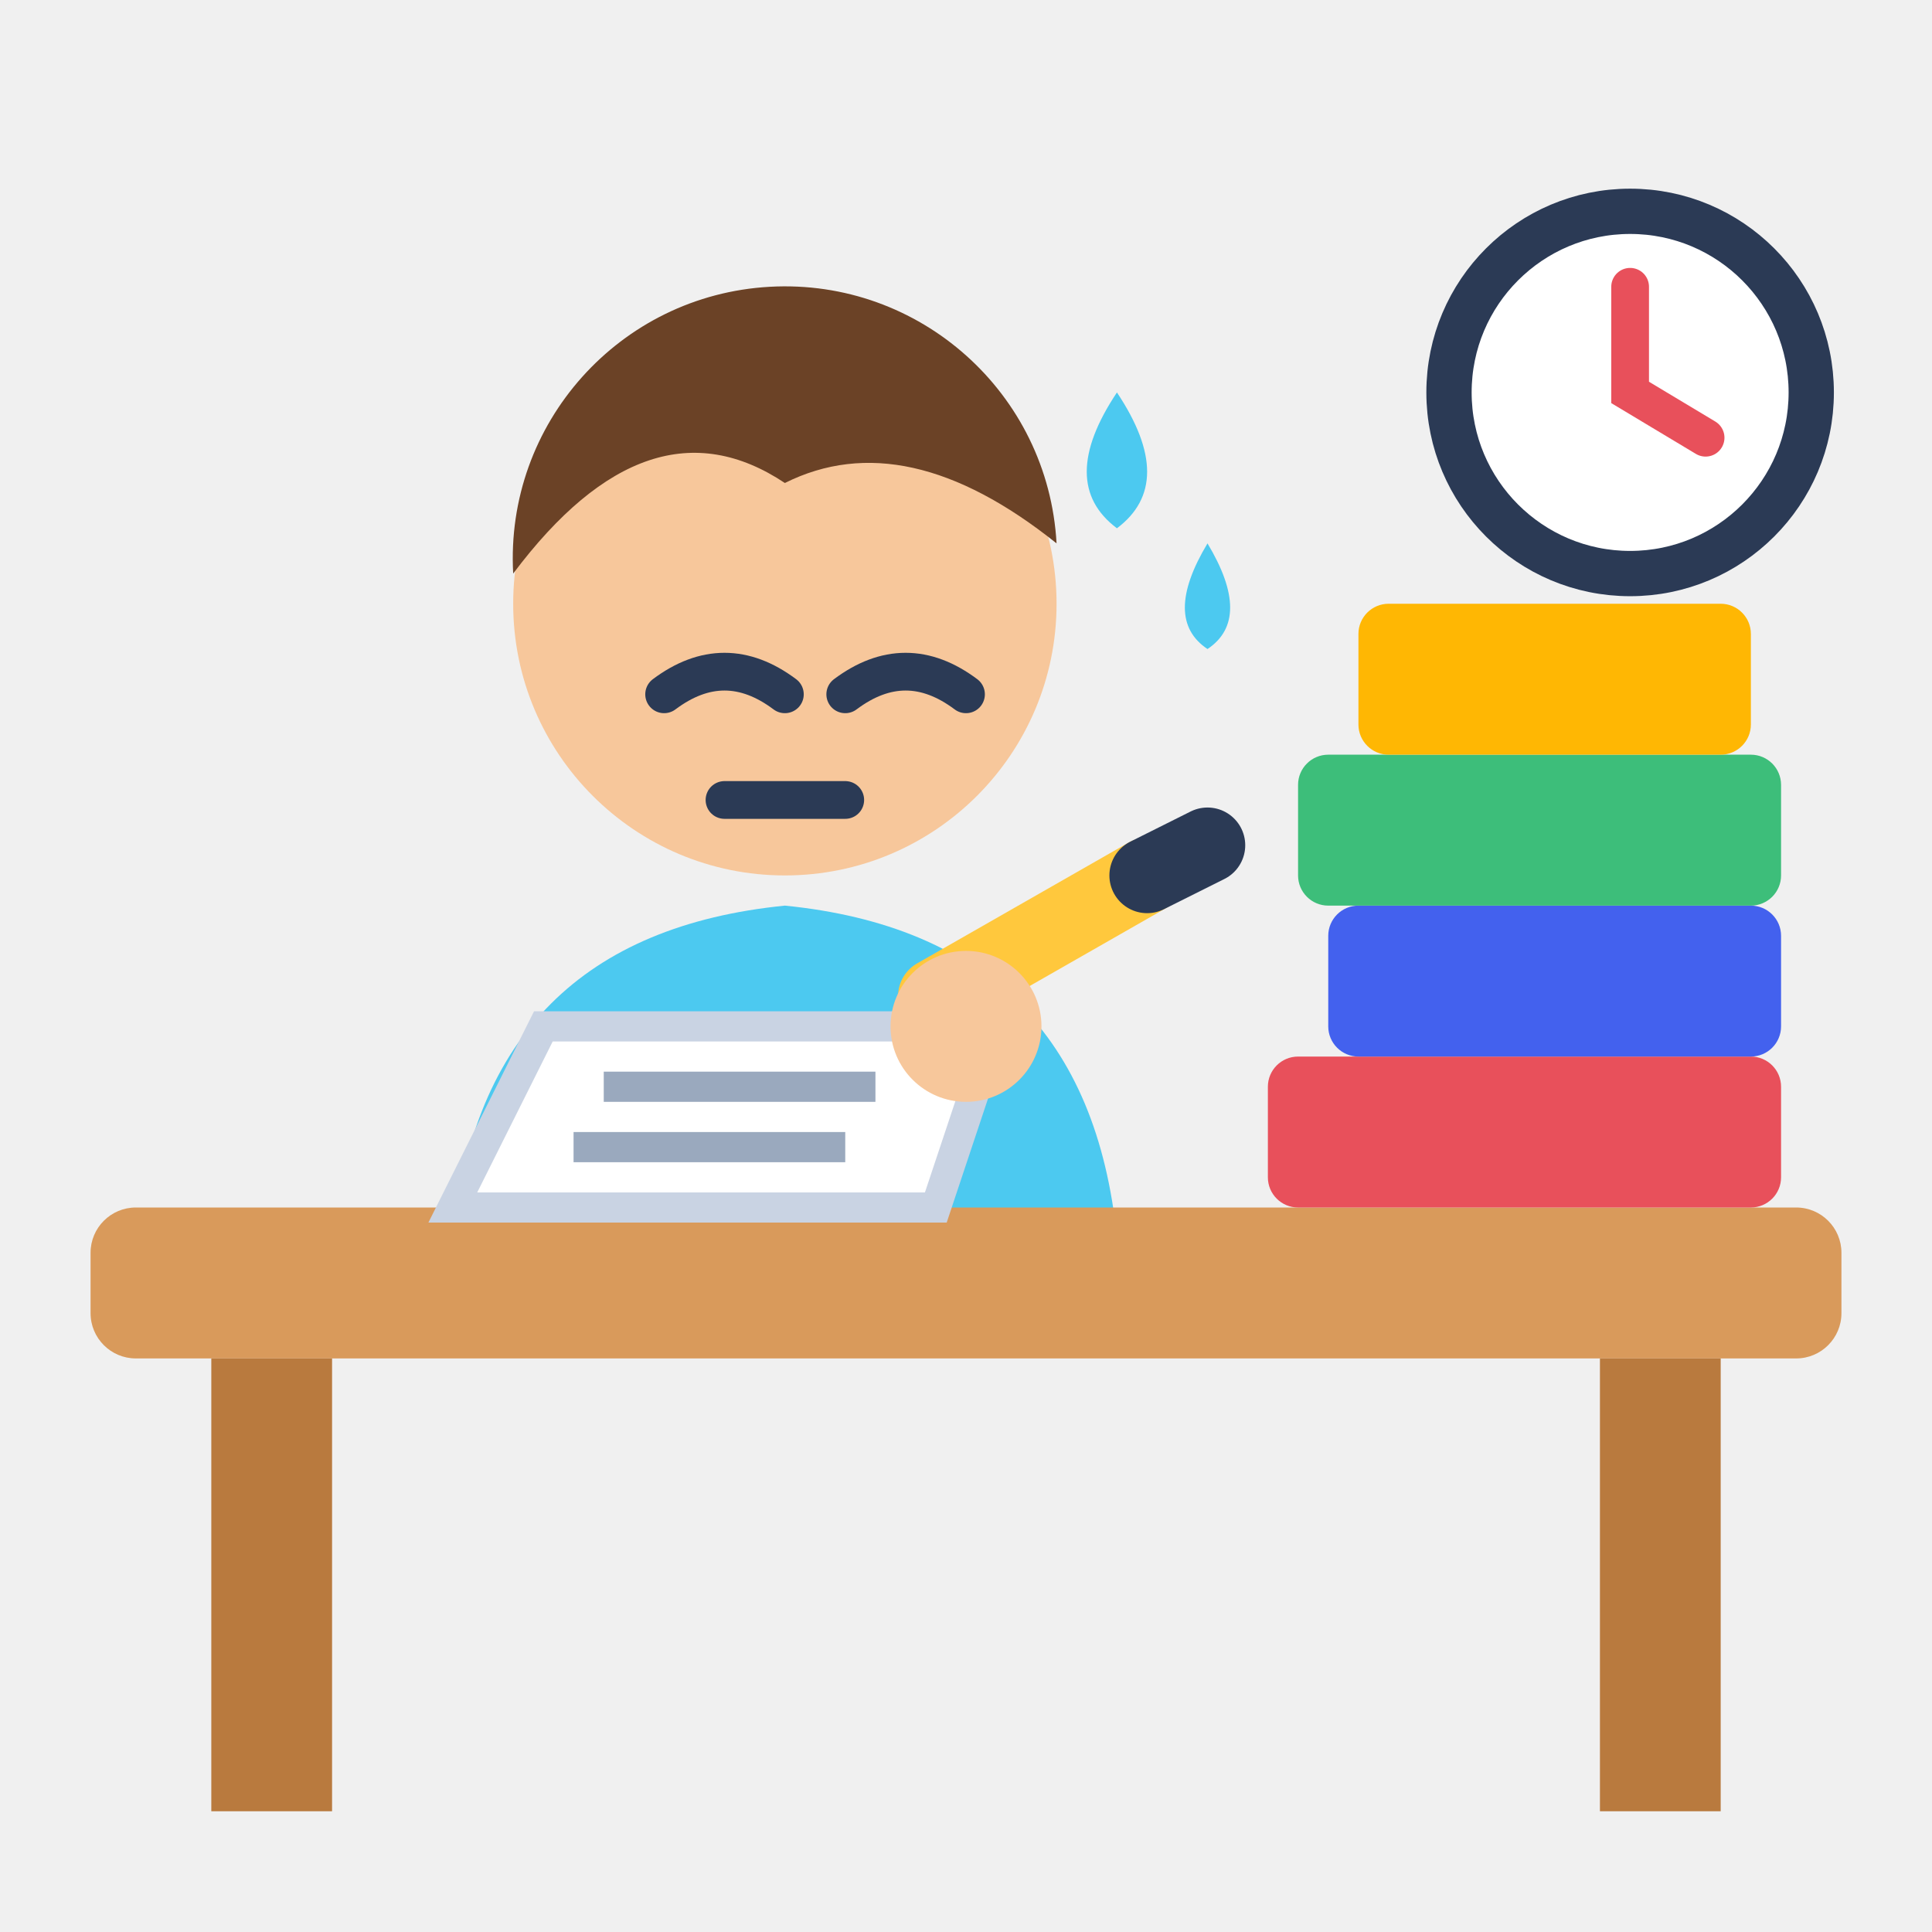
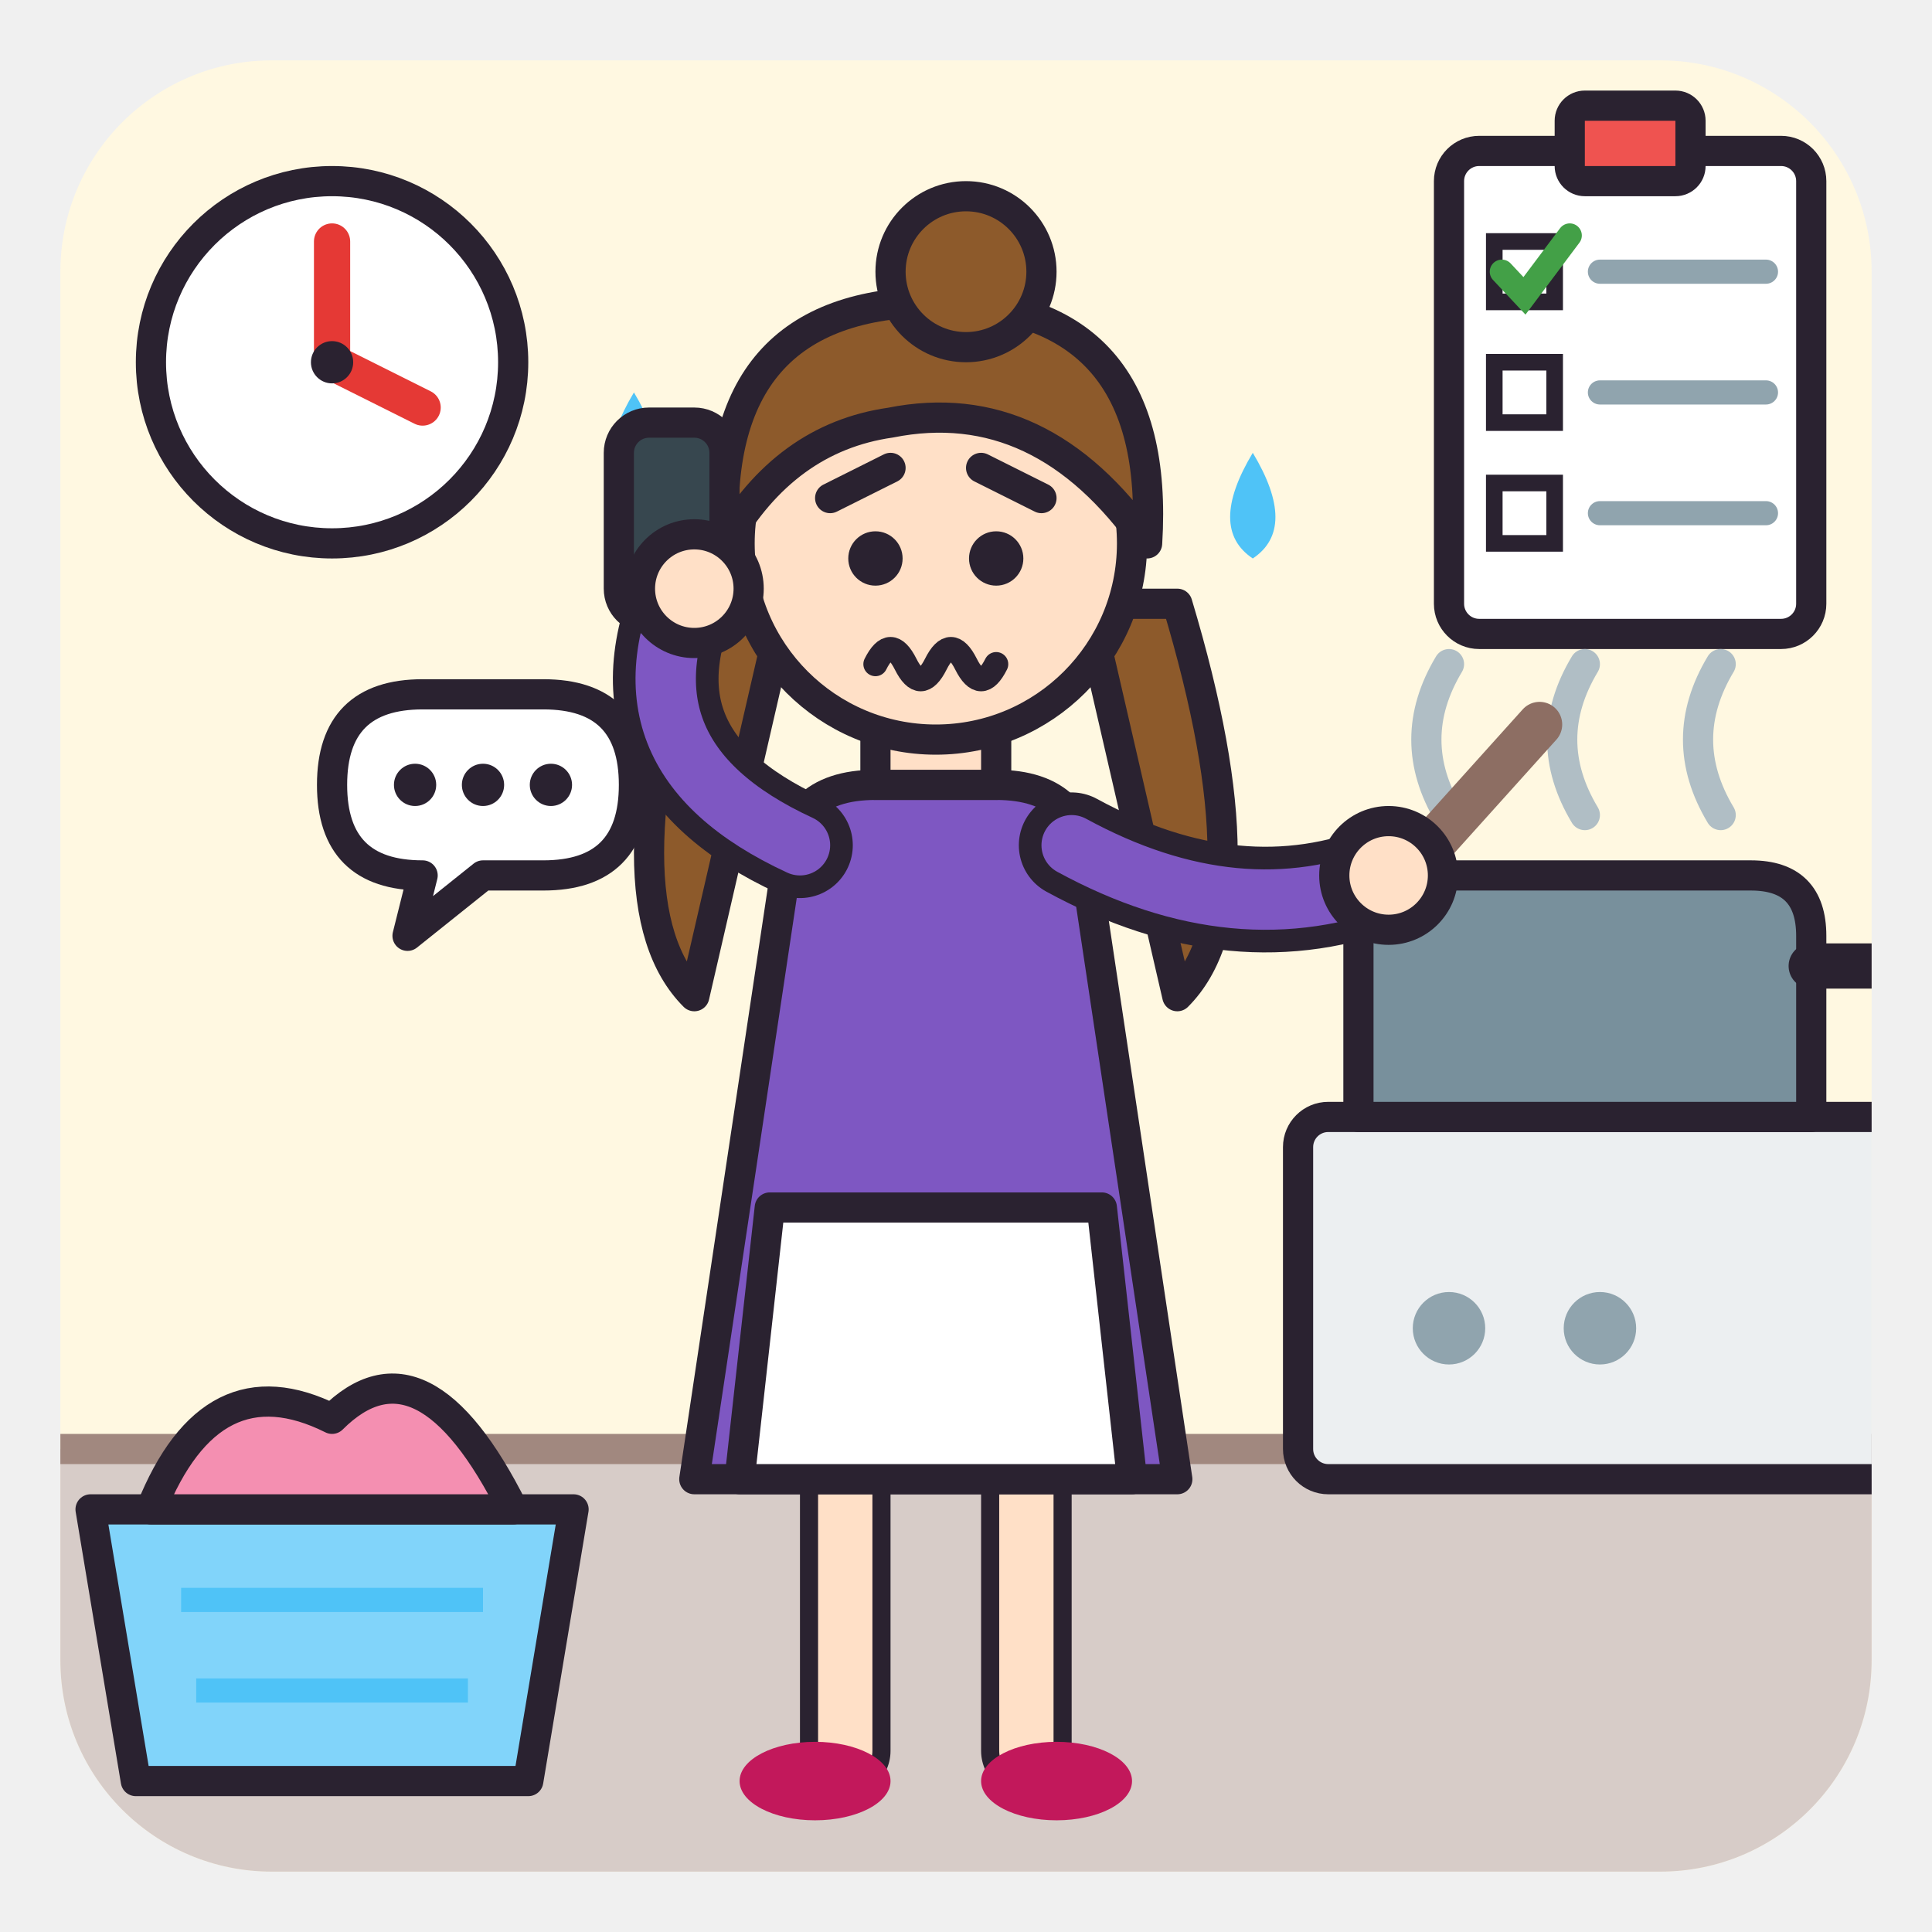
<svg xmlns="http://www.w3.org/2000/svg" viewBox="0 0 128 128" width="128" height="128">
-   <rect x="96" y="14" width="24" height="24" rx="12" fill="#fff" stroke="#2B3A55" stroke-width="3" />
-   <path d="M108,19 V26 L113,29" stroke="#E8505B" stroke-width="2.5" fill="none" stroke-linecap="round" />
-   <circle cx="52" cy="40" r="18" fill="#F7C79B" />
-   <path d="M34,38 a18,18 0 0 1 36,-2 q-10,-8 -18,-4 q-9,-6 -18,6 Z" fill="#6B4226" />
-   <path d="M44,46 q4,-3 8,0 M56,46 q4,-3 8,0" stroke="#2B3A55" stroke-width="2.5" fill="none" stroke-linecap="round" />
-   <path d="M48,53 h8" stroke="#2B3A55" stroke-width="2.5" stroke-linecap="round" />
-   <path d="M74,26 q4,6 0,9 q-4,-3 0,-9 Z M80,36 q3,5 0,7 q-3,-2 0,-7 Z" fill="#4CC9F0" />
-   <path d="M30,82 Q32,62 52,60 Q72,62 74,82 Z" fill="#4CC9F0" />
-   <rect x="6" y="80" width="116" height="10" rx="3" fill="#D99A5B" />
-   <rect x="14" y="90" width="8" height="30" fill="#B97A3E" />
-   <rect x="106" y="90" width="8" height="30" fill="#B97A3E" />
-   <path d="M30,80 l6,-12 h30 l-4,12 Z" fill="#fff" stroke="#C9D3E3" stroke-width="2" />
-   <path d="M40,72 h18 M38,76 h18" stroke="#9AA9BE" stroke-width="2" />
-   <path d="M62,66 L76,58" stroke="#FFC83D" stroke-width="5" stroke-linecap="round" />
-   <path d="M76,58 l4,-2" stroke="#2B3A55" stroke-width="5" stroke-linecap="round" />
-   <circle cx="64" cy="68" r="5" fill="#F7C79B" />
-   <rect x="84" y="70" width="34" height="10" rx="2" fill="#E8505B" />
-   <rect x="88" y="60" width="30" height="10" rx="2" fill="#4361EE" />
-   <rect x="86" y="50" width="32" height="10" rx="2" fill="#3DBE7A" />
-   <rect x="90" y="40" width="26" height="10" rx="2" fill="#FFB703" />
+   <defs>
+     <clipPath id="c">
+       <rect x="4" y="4" width="120" height="120" rx="14" />
+     </clipPath>
+   </defs>
+   <g clip-path="url(#c)">
+     <rect width="128" height="128" fill="#FFF8E1" />
+     <rect x="0" y="96" width="128" height="32" fill="#D7CCC8" />
+     <path d="M0,96 H128" stroke="#A1887F" stroke-width="2" />
+     <circle cx="22" cy="24" r="12" fill="#FFFFFF" stroke="#2A2230" stroke-width="2" stroke-linejoin="round" stroke-linecap="round" />
+     <path d="M22,24 V16 M22,24 L28,27" stroke="#E53935" stroke-width="2.4" stroke-linecap="round" />
+     <circle cx="22" cy="24" r="1.4" fill="#2A2230" />
+     <rect x="96" y="10" width="24" height="32" rx="2" fill="#FFFFFF" stroke="#2A2230" stroke-width="2" stroke-linejoin="round" stroke-linecap="round" />
+     <rect x="104" y="7" width="8" height="5" rx="1" fill="#EF5350" stroke="#2A2230" stroke-width="2" stroke-linejoin="round" stroke-linecap="round" />
+     <rect x="99" y="16" width="4" height="4" fill="#FFFFFF" stroke="#2A2230" stroke-width="1.1" />
+     <path d="M106,18 h11" stroke="#90A4AE" stroke-width="1.6" stroke-linecap="round" />
+     <rect x="99" y="24" width="4" height="4" fill="#FFFFFF" stroke="#2A2230" stroke-width="1.1" />
+     <path d="M106,26 h11" stroke="#90A4AE" stroke-width="1.6" stroke-linecap="round" />
+     <rect x="99" y="32" width="4" height="4" fill="#FFFFFF" stroke="#2A2230" stroke-width="1.1" />
+     <path d="M106,34 h11" stroke="#90A4AE" stroke-width="1.6" stroke-linecap="round" />
+     <path d="M99.5,18 l1.5,1.6 l3,-4" fill="none" stroke="#43A047" stroke-width="1.6" stroke-linecap="round" />
+     <rect x="86" y="74" width="40" height="24" rx="2" fill="#ECEFF1" stroke="#2A2230" stroke-width="2" stroke-linejoin="round" stroke-linecap="round" />
+     <circle cx="96" cy="88" r="2.4" fill="#90A4AE" />
+     <circle cx="106" cy="88" r="2.4" fill="#90A4AE" />
+     <path d="M90,74 V62 Q90,58 94,58 H116 Q120,58 120,62 V74 Z" fill="#78909C" stroke="#2A2230" stroke-width="2" stroke-linejoin="round" stroke-linecap="round" />
+     <path d="M120,64 h6" stroke="#2A2230" stroke-width="3" stroke-linecap="round" />
+     <path d="M96,54 q-3,-5 0,-10 M105,54 q-3,-5 0,-10 M114,54 q-3,-5 0,-10" fill="none" stroke="#B0BEC5" stroke-width="2" stroke-linecap="round" />
+     <path d="M6,100 H38 L35,118 H9 Z" fill="#81D4FA" stroke="#2A2230" stroke-width="2" stroke-linejoin="round" stroke-linecap="round" />
+     <path d="M10,100 Q14,90 22,94 Q28,88 34,100 Z" fill="#F48FB1" stroke="#2A2230" stroke-width="2" stroke-linejoin="round" stroke-linecap="round" />
+     <path d="M12,106 H32 M13,112 H31" stroke="#4FC3F7" stroke-width="1.6" />
+     <path d="M56,96 V116 M68,96 V116" stroke="#2A2230" stroke-width="6" stroke-linecap="round" />
+     <path d="M56,96 V116 M68,96 V116" stroke="#FFE0C7" stroke-width="3.6" stroke-linecap="round" />
+     <ellipse cx="54" cy="118" rx="5" ry="2.6" fill="#C2185B" />
+     <ellipse cx="70" cy="118" rx="5" ry="2.6" fill="#C2185B" />
+     <path d="M46,40 Q40,60 46,66 L52,40 Z M78,40 Q84,60 78,66 L72,40 Z" fill="#8D5A2B" stroke="#2A2230" stroke-width="2" stroke-linejoin="round" stroke-linecap="round" />
+     <path d="M52,58 Q52,52 58,52 H66 Q72,52 72,58 L78,98 H46 Z" fill="#7E57C2" stroke="#2A2230" stroke-width="2" stroke-linejoin="round" stroke-linecap="round" />
+     <path d="M51,80 H73 L75,98 H49 Z" fill="#FFFFFF" stroke="#2A2230" stroke-width="2" stroke-linejoin="round" stroke-linecap="round" />
+     <path d="M58,52 V44 H66 V52 Z" fill="#FFE0C7" stroke="#2A2230" stroke-width="2" stroke-linejoin="round" stroke-linecap="round" />
+     <circle cx="62" cy="36" r="13" fill="#FFE0C7" stroke="#2A2230" stroke-width="2" stroke-linejoin="round" stroke-linecap="round" />
+     <path d="M55,33 L59,31 M69,33 L65,31" stroke="#2A2230" stroke-width="2" stroke-linecap="round" />
+     <circle cx="58" cy="37" r="1.8" fill="#2A2230" />
+     <circle cx="66" cy="37" r="1.8" fill="#2A2230" />
+     <path d="M58,44 q1,-2 2,0 q1,2 2,0 q1,-2 2,0 q1,2 2,0" fill="none" stroke="#2A2230" stroke-width="1.6" stroke-linecap="round" />
+     <path d="M48,36 Q47,20 62,20 Q77,20 76,36 Q69,26 59,28 Q52,29 48,36 Z" fill="#8D5A2B" stroke="#2A2230" stroke-width="2" stroke-linejoin="round" stroke-linecap="round" />
+     <circle cx="64" cy="18" r="5" fill="#8D5A2B" stroke="#2A2230" stroke-width="2" stroke-linejoin="round" stroke-linecap="round" />
+     <path d="M42,26 q-3,5 0,7 q3,-2 0,-7 Z M83,30 q-3,5 0,7 q3,-2 0,-7 Z" fill="#4FC3F7" />
+     <path d="M53,56 Q40,50 46,38" fill="none" stroke="#2A2230" stroke-width="7" stroke-linecap="round" stroke-linejoin="round" />
+     <path d="M53,56 Q40,50 46,38" fill="none" stroke="#7E57C2" stroke-width="4" stroke-linecap="round" stroke-linejoin="round" />
+     <rect x="41" y="28" width="7" height="13" rx="2" fill="#37474F" stroke="#2A2230" stroke-width="2" stroke-linejoin="round" stroke-linecap="round" />
+     <circle cx="46" cy="39" r="3.6" fill="#FFE0C7" stroke="#2A2230" stroke-width="2" stroke-linejoin="round" stroke-linecap="round" />
+     <path d="M71,56 Q82,62 92,58" fill="none" stroke="#2A2230" stroke-width="7" stroke-linecap="round" stroke-linejoin="round" />
+     <path d="M71,56 Q82,62 92,58" fill="none" stroke="#7E57C2" stroke-width="4" stroke-linecap="round" stroke-linejoin="round" />
+     <path d="M93,58 L102,48" stroke="#8D6E63" stroke-width="3" stroke-linecap="round" />
+     <circle cx="92" cy="58" r="3.6" fill="#FFE0C7" stroke="#2A2230" stroke-width="2" stroke-linejoin="round" stroke-linecap="round" />
+     <path d="M22,52 Q22,46 28,46 H36 Q42,46 42,52 Q42,58 36,58 H32 L27,62 L28,58 Q22,58 22,52 Z" fill="#FFFFFF" stroke="#2A2230" stroke-width="2" stroke-linejoin="round" stroke-linecap="round" />
+     <circle cx="27.5" cy="52" r="1.4" fill="#2A2230" />
+     <circle cx="32" cy="52" r="1.4" fill="#2A2230" />
+     <circle cx="36.5" cy="52" r="1.4" fill="#2A2230" />
+   </g>
</svg>
